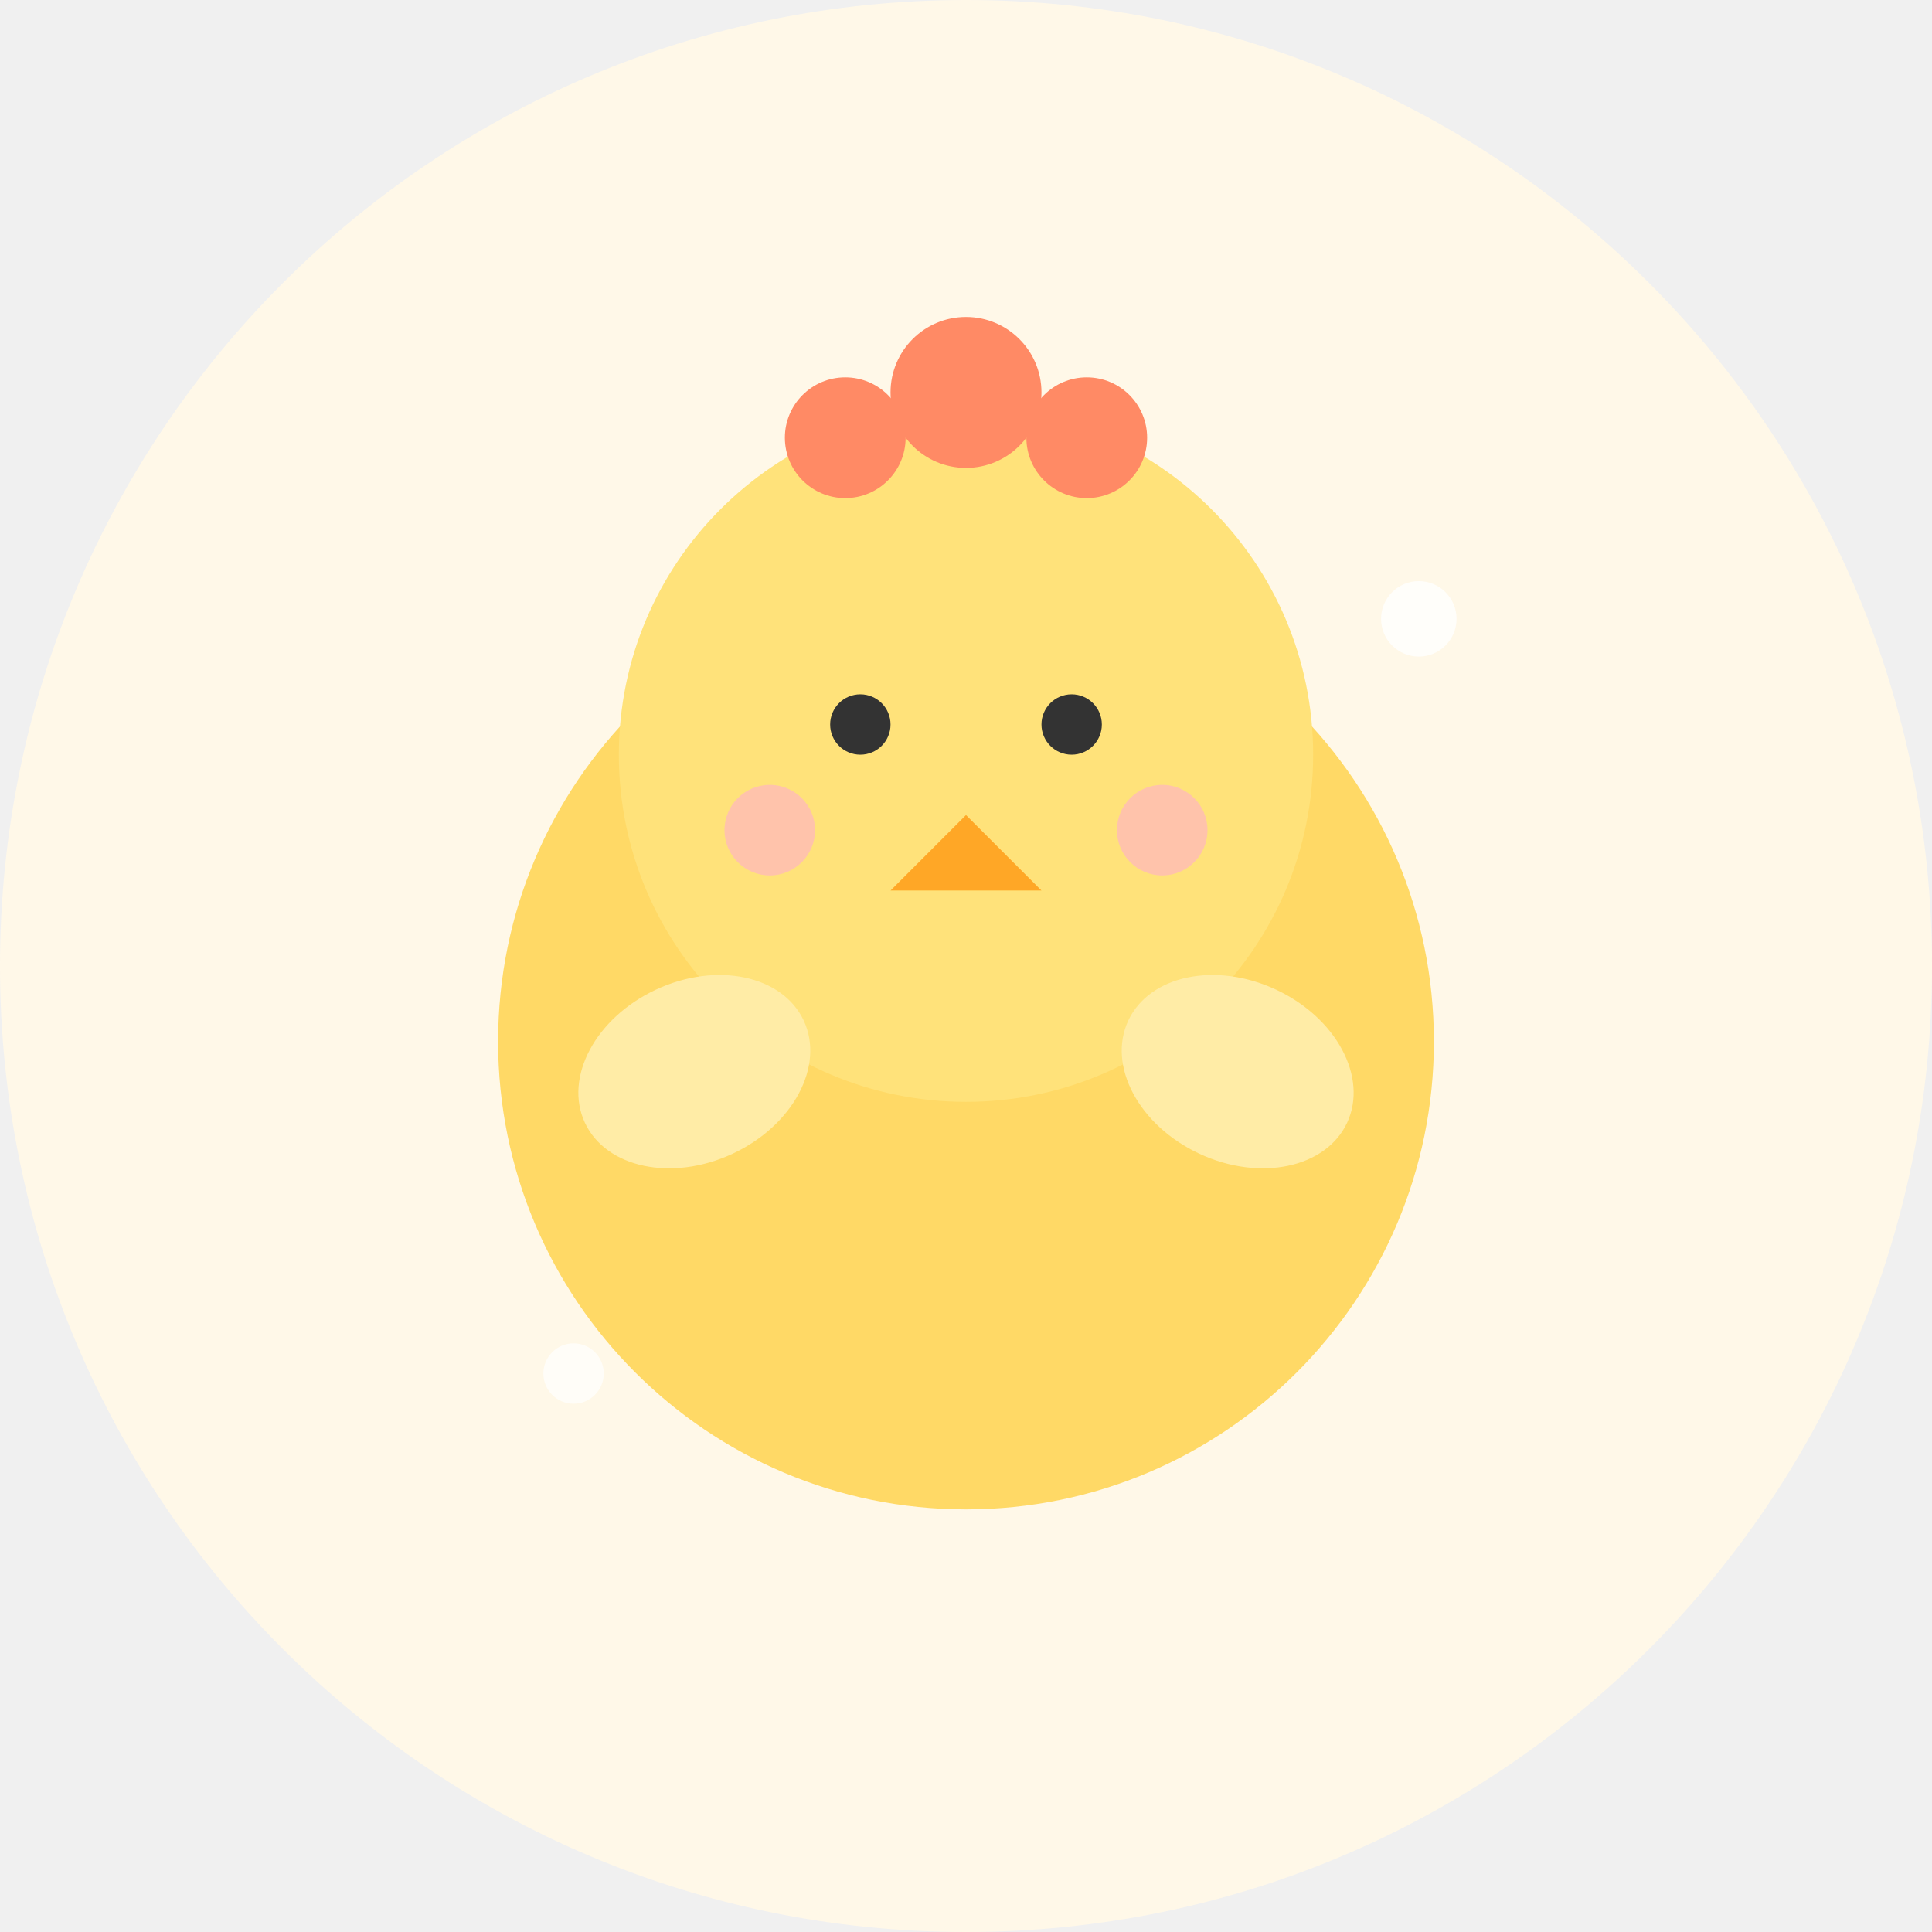
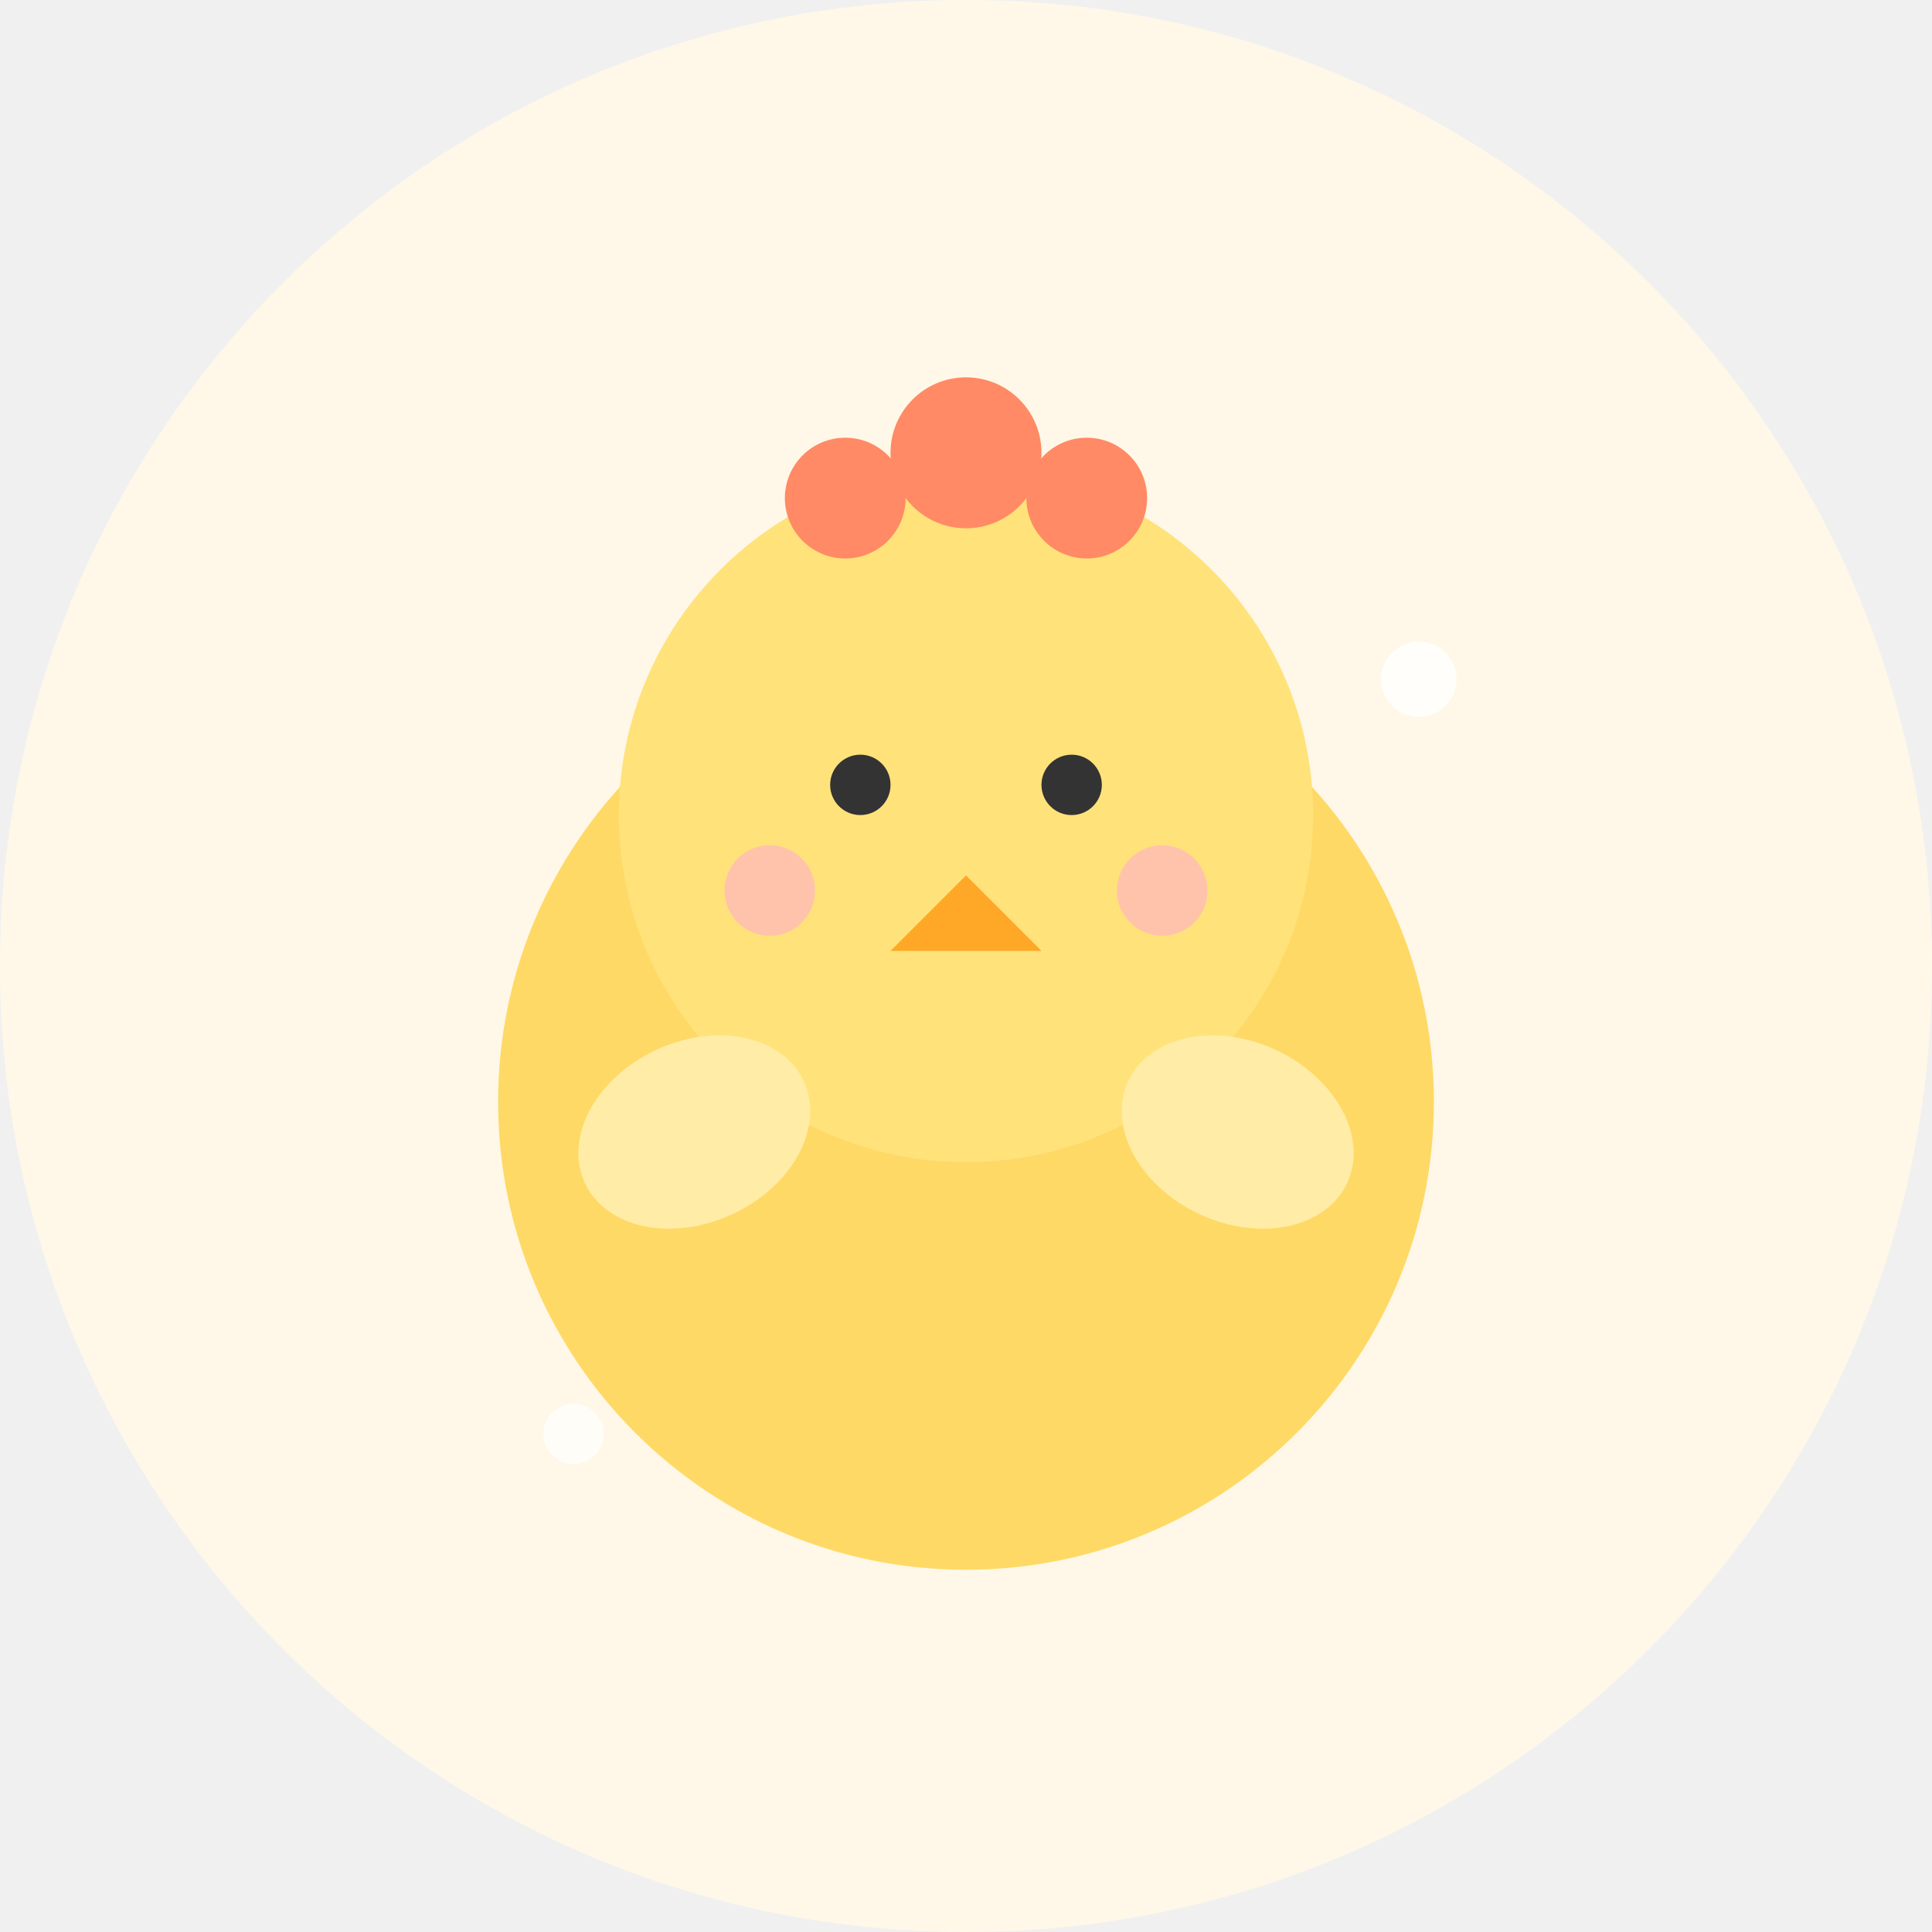
<svg xmlns="http://www.w3.org/2000/svg" width="256" height="256" viewBox="0 0 256 256">
  <circle cx="128" cy="128" r="128" fill="#FFF8E8" />
-   <circle cx="128" cy="138" r="62" fill="#FFD966" />
-   <circle cx="128" cy="100" r="46" fill="#FFE27A" />
-   <circle cx="112" cy="58" r="8" fill="#FF8A65" />
-   <circle cx="128" cy="52" r="10" fill="#FF8A65" />
-   <circle cx="144" cy="58" r="8" fill="#FF8A65" />
-   <circle cx="114" cy="96" r="4" fill="#333333" />
-   <circle cx="142" cy="96" r="4" fill="#333333" />
-   <circle cx="102" cy="110" r="6" fill="#FFB6C1" opacity="0.7" />
-   <circle cx="154" cy="110" r="6" fill="#FFB6C1" opacity="0.7" />
-   <path d="M128 108L118 118H138Z" fill="#FFA726" />
-   <ellipse cx="92" cy="142" rx="16" ry="12" fill="#FFECA6" transform="rotate(-25 92 142)" />
-   <ellipse cx="164" cy="142" rx="16" ry="12" fill="#FFECA6" transform="rotate(25 164 142)" />
-   <circle cx="188" cy="82" r="5" fill="#FFFFFF" opacity="0.8" />
-   <circle cx="76" cy="182" r="4" fill="#FFFFFF" opacity="0.7" />
+   <g transform="translate(0 8)">
+     <circle cx="128" cy="138" r="62" fill="#FFD966" />
+     <circle cx="128" cy="100" r="46" fill="#FFE27A" />
+     <circle cx="112" cy="58" r="8" fill="#FF8A65" />
+     <circle cx="128" cy="52" r="10" fill="#FF8A65" />
+     <circle cx="144" cy="58" r="8" fill="#FF8A65" />
+     <circle cx="114" cy="96" r="4" fill="#333333" />
+     <circle cx="142" cy="96" r="4" fill="#333333" />
+     <circle cx="102" cy="110" r="6" fill="#FFB6C1" opacity="0.7" />
+     <circle cx="154" cy="110" r="6" fill="#FFB6C1" opacity="0.7" />
+     <path d="M128 108L118 118H138Z" fill="#FFA726" />
+     <ellipse cx="92" cy="142" rx="16" ry="12" fill="#FFECA6" transform="rotate(-25 92 142)" />
+     <ellipse cx="164" cy="142" rx="16" ry="12" fill="#FFECA6" transform="rotate(25 164 142)" />
+     <circle cx="188" cy="82" r="5" fill="#FFFFFF" opacity="0.8" />
+     <circle cx="76" cy="182" r="4" fill="#FFFFFF" opacity="0.7" />
+   </g>
</svg>
